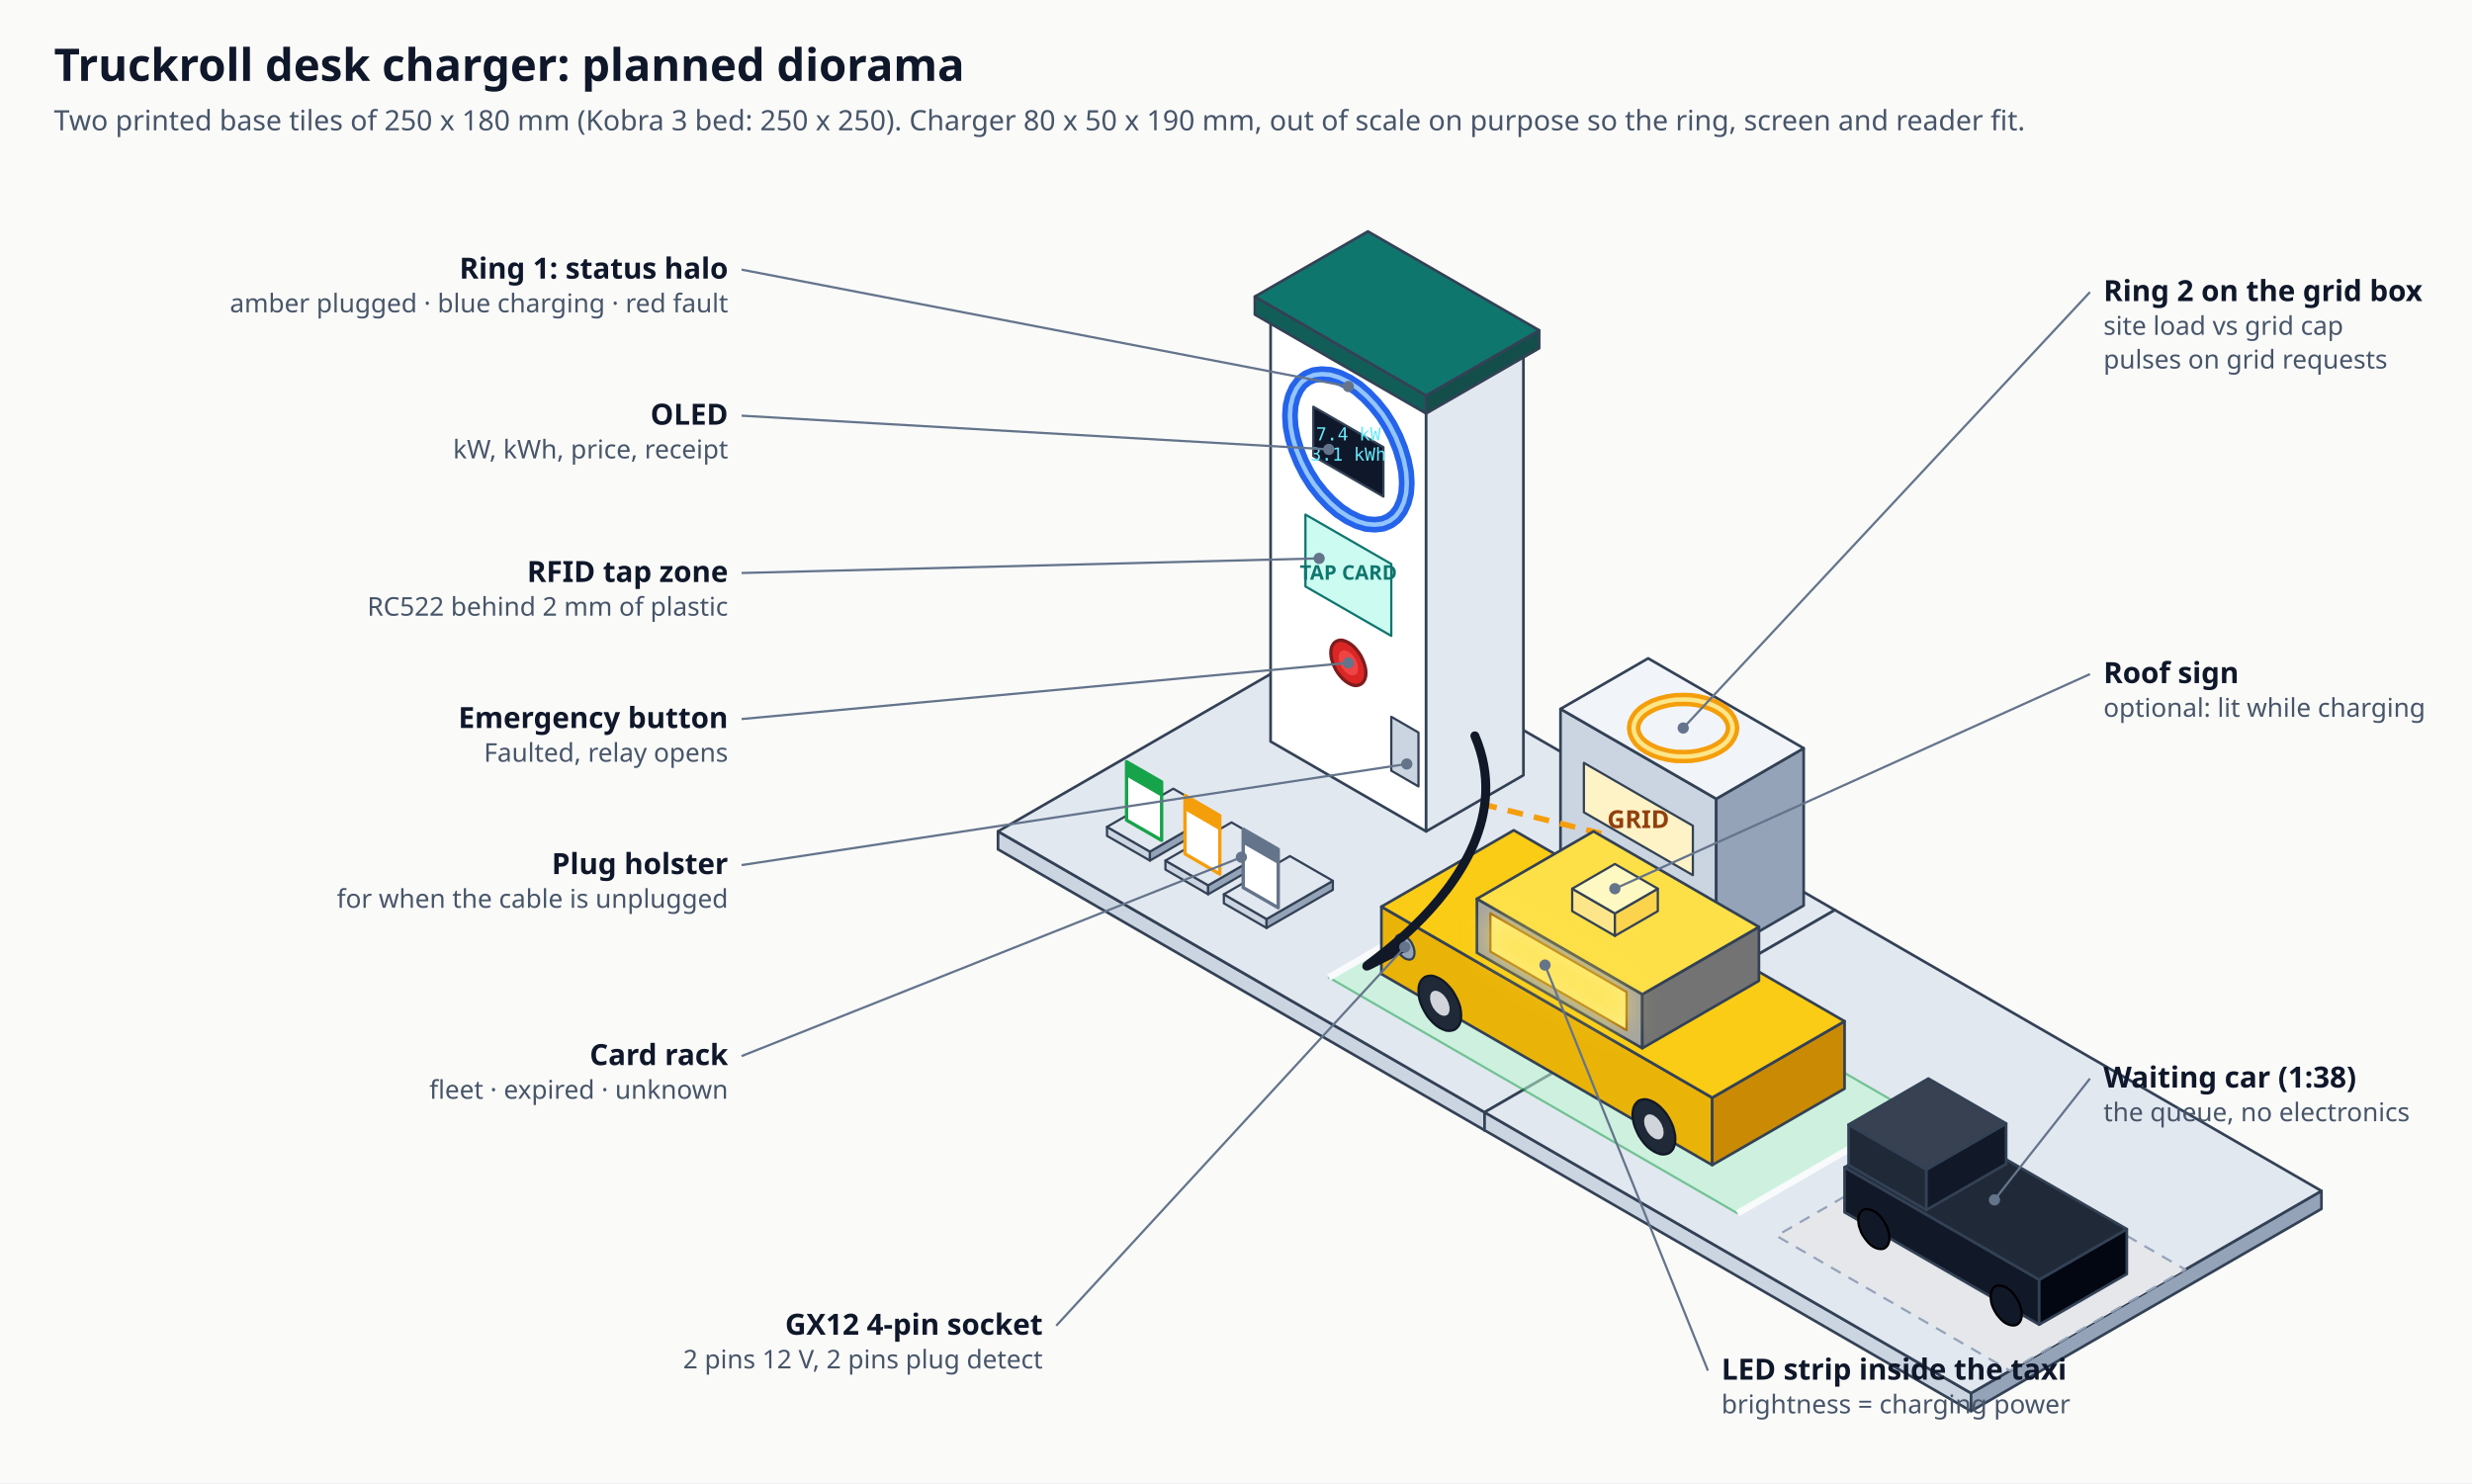
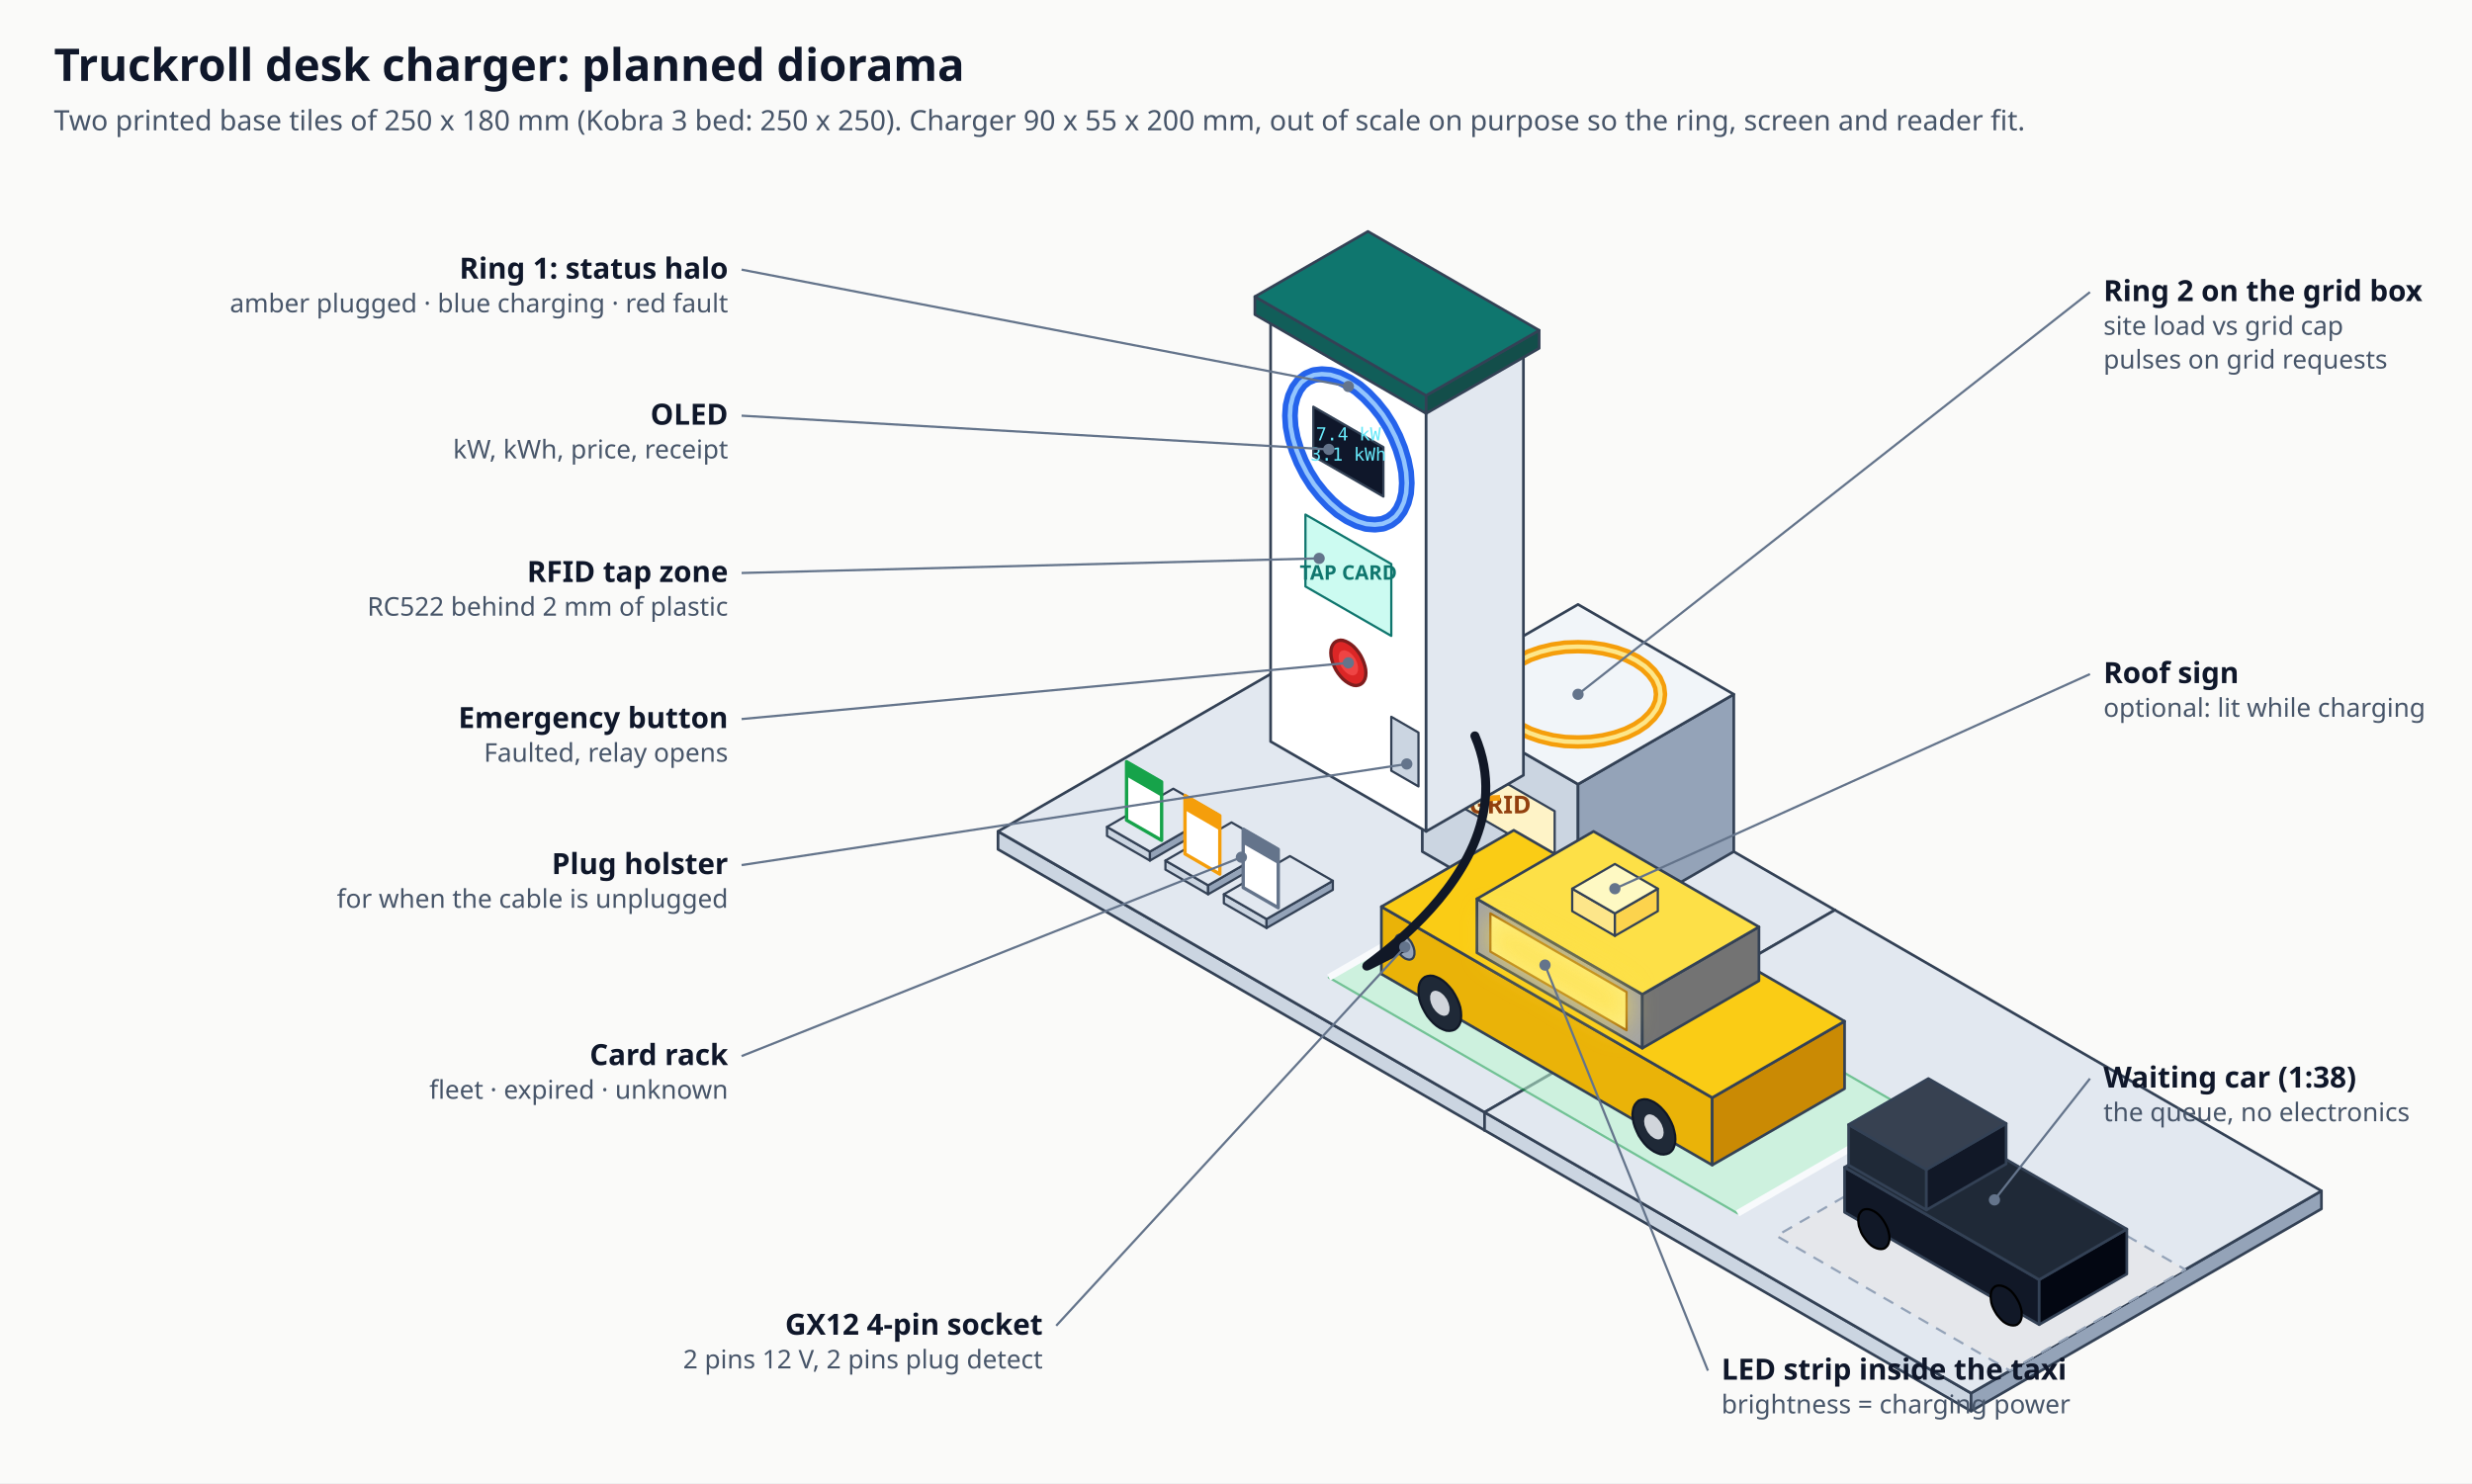
<svg xmlns="http://www.w3.org/2000/svg" viewBox="0 0 1100 660" font-family="ui-sans-serif,system-ui,sans-serif">
  <defs>
    <filter id="glow" x="-50%" y="-50%" width="200%" height="200%">
      <feGaussianBlur stdDeviation="6" />
    </filter>
  </defs>
  <rect width="1100" height="660" fill="#fafaf9" />
  <text x="24" y="36" font-size="20" font-weight="700" fill="#0f172a">Truckroll desk charger: planned diorama</text>
-   <text x="24" y="58" font-size="12.5" fill="#475569">Two printed base tiles of 250 x 180 mm (Kobra 3 bed: 250 x 250). Charger 80 x 50 x 190 mm, out of scale on purpose so the ring, screen and reader fit.</text>
+   <text x="24" y="58" font-size="12.5" fill="#475569">Two printed base tiles of 250 x 180 mm (Kobra 3 bed: 250 x 250). Charger 90 x 55 x 200 mm, out of scale on purpose so the ring, screen and reader fit.</text>
  <polygon points="444.1,378.0 660.6,503.0 660.6,495.0 444.1,370.0" fill="#cbd5e1" stroke="#334155" stroke-width="1.2" stroke-linejoin="round" />
  <polygon points="816.5,413.0 660.6,503.0 660.6,495.0 816.5,405.0" fill="#94a3b8" stroke="#334155" stroke-width="1.2" stroke-linejoin="round" />
  <polygon points="600.0,280.0 816.5,405.0 660.6,495.0 444.1,370.0" fill="#e2e8f0" stroke="#334155" stroke-width="1.2" stroke-linejoin="round" />
  <polygon points="660.6,503.0 877.1,628.0 877.1,620.0 660.6,495.0" fill="#cbd5e1" stroke="#334155" stroke-width="1.2" stroke-linejoin="round" />
  <polygon points="1033.0,538.0 877.1,628.0 877.1,620.0 1033.0,530.0" fill="#94a3b8" stroke="#334155" stroke-width="1.2" stroke-linejoin="round" />
  <polygon points="816.5,405.0 1033.0,530.0 877.1,620.0 660.6,495.0" fill="#e2e8f0" stroke="#334155" stroke-width="1.2" stroke-linejoin="round" />
  <polygon points="669.3,390.0 851.1,495.0 773.2,540.0 591.3,435.0" fill="#bbf7d0" stroke="#16a34a" stroke-width="1" stroke-linejoin="round" opacity="0.55" />
  <line x1="669.3" y1="390.0" x2="591.3" y2="435.0" stroke="#f8fafc" stroke-width="3" />
  <line x1="851.1" y1="495.0" x2="773.2" y2="540.0" stroke="#f8fafc" stroke-width="3" />
  <polygon points="716.9,452.5 742.9,467.5 719.5,469.0 736.8,479.0 683.1,468.0 709.1,467.0 691.8,457.0" fill="#16a34a" stroke="none" stroke-width="0" stroke-linejoin="round" opacity="0.7" />
  <polygon points="868.5,505.0 972.4,565.0 894.4,610.0 790.5,550.0" fill="#e5e7eb" stroke="#94a3b8" stroke-width="1" stroke-linejoin="round" stroke-dasharray="5 4" />
-   <polygon points="694.4,385.5 763.7,425.5 763.7,355.5 694.4,315.5" fill="#cbd5e1" stroke="#334155" stroke-width="1.2" stroke-linejoin="round" />
-   <polygon points="802.6,403.0 763.7,425.5 763.7,355.5 802.6,333.0" fill="#94a3b8" stroke="#334155" stroke-width="1.2" stroke-linejoin="round" />
-   <polygon points="733.4,293.0 802.6,333.0 763.7,355.5 694.4,315.5" fill="#f1f5f9" stroke="#334155" stroke-width="1.2" stroke-linejoin="round" />
-   <polygon points="764.5,333.0 761.9,334.3 759.0,335.3 755.8,336.1 752.4,336.6 749.0,336.7 745.5,336.6 742.1,336.1 738.9,335.3 736.0,334.3 733.4,333.0 731.1,331.5 729.3,329.8 728.0,327.9 727.2,326.0 726.9,324.0 727.2,322.0 728.0,320.1 729.3,318.2 731.1,316.5 733.4,315.0 736.0,313.7 738.9,312.7 742.1,311.9 745.5,311.4 749.0,311.3 752.4,311.4 755.8,311.9 759.0,312.7 761.9,313.7 764.5,315.0 766.8,316.5 768.6,318.2 769.9,320.1 770.7,322.0 771.0,324.0 770.7,326.0 769.9,327.9 768.6,329.8 766.8,331.5" fill="none" stroke="#f59e0b" stroke-width="6" stroke-linejoin="round" />
-   <polygon points="764.5,333.0 761.9,334.3 759.0,335.3 755.8,336.1 752.4,336.6 749.0,336.7 745.5,336.6 742.1,336.1 738.9,335.3 736.0,334.3 733.4,333.0 731.1,331.5 729.3,329.8 728.0,327.9 727.2,326.0 726.9,324.0 727.2,322.0 728.0,320.1 729.3,318.2 731.1,316.5 733.4,315.0 736.0,313.7 738.9,312.7 742.1,311.9 745.5,311.4 749.0,311.3 752.4,311.4 755.8,311.9 759.0,312.7 761.9,313.7 764.5,315.0 766.8,316.5 768.6,318.2 769.9,320.1 770.7,322.0 771.0,324.0 770.7,326.0 769.9,327.9 768.6,329.8 766.8,331.5" fill="none" stroke="#fde68a" stroke-width="2" stroke-linejoin="round" />
-   <polygon points="704.8,361.5 753.3,389.5 753.3,367.5 704.8,339.5" fill="#fef3c7" stroke="#334155" stroke-width="1" stroke-linejoin="round" />
-   <text x="729.0" y="368.5" font-size="11" text-anchor="middle" fill="#92400e" font-weight="700">GRID</text>
-   <path d="M712.6,371.0 L652.0,356.0" stroke="#f59e0b" stroke-width="2.5" stroke-dasharray="7 5" fill="none" />
+   <polygon points="632.9,379.0 702.2,419.0 702.2,349.0 632.9,309.0" fill="#cbd5e1" stroke="#334155" stroke-width="1.2" stroke-linejoin="round" />
+   <polygon points="771.5,379.0 702.2,419.0 702.2,349.0 771.5,309.0" fill="#94a3b8" stroke="#334155" stroke-width="1.2" stroke-linejoin="round" />
+   <polygon points="702.2,269.0 771.5,309.0 702.2,349.0 632.9,309.0" fill="#f1f5f9" stroke="#334155" stroke-width="1.2" stroke-linejoin="round" />
+   <polygon points="728.2,324.0 723.8,326.2 718.9,327.9 713.5,329.2 707.9,330.0 702.2,330.2 696.4,330.0 690.8,329.2 685.5,327.9 680.6,326.2 676.2,324.0 672.5,321.5 669.5,318.6 667.2,315.6 665.9,312.3 665.4,309.0 665.9,305.7 667.2,302.4 669.5,299.4 672.5,296.5 676.2,294.0 680.6,291.8 685.5,290.1 690.8,288.8 696.4,288.0 702.2,287.8 707.9,288.0 713.5,288.8 718.9,290.1 723.8,291.8 728.2,294.0 731.9,296.5 734.9,299.4 737.1,302.4 738.5,305.7 738.9,309.0 738.5,312.3 737.1,315.6 734.9,318.6 731.9,321.5" fill="none" stroke="#f59e0b" stroke-width="6" stroke-linejoin="round" />
+   <polygon points="728.2,324.0 723.8,326.2 718.9,327.9 713.5,329.2 707.9,330.0 702.2,330.2 696.4,330.0 690.8,329.2 685.5,327.9 680.6,326.2 676.2,324.0 672.5,321.5 669.5,318.6 667.2,315.6 665.9,312.3 665.4,309.0 665.9,305.7 667.2,302.4 669.5,299.4 672.5,296.5 676.2,294.0 680.6,291.8 685.5,290.1 690.8,288.8 696.4,288.0 702.2,287.8 707.9,288.0 713.5,288.8 718.9,290.1 723.8,291.8 728.2,294.0 731.9,296.5 734.9,299.4 737.1,302.4 738.5,305.7 738.9,309.0 738.5,312.3 737.1,315.6 734.9,318.6 731.9,321.5" fill="none" stroke="#fde68a" stroke-width="2" stroke-linejoin="round" />
+   <polygon points="643.3,355.0 691.8,383.0 691.8,361.0 643.3,333.0" fill="#fef3c7" stroke="#334155" stroke-width="1" stroke-linejoin="round" />
+   <text x="667.5" y="362.0" font-size="11" text-anchor="middle" fill="#92400e" font-weight="700">GRID</text>
+   <path d="M667.5,355.0 L652.0,356.0" stroke="#f59e0b" stroke-width="2.5" stroke-dasharray="7 5" fill="none" />
  <polygon points="565.4,330.0 634.6,370.0 634.6,180.0 565.4,140.0" fill="#ffffff" stroke="#334155" stroke-width="1.2" stroke-linejoin="round" />
  <polygon points="677.9,345.0 634.6,370.0 634.6,180.0 677.9,155.0" fill="#e2e8f0" stroke="#334155" stroke-width="1.2" stroke-linejoin="round" />
  <polygon points="608.7,115.0 677.9,155.0 634.6,180.0 565.4,140.0" fill="#f8fafc" stroke="#334155" stroke-width="1.2" stroke-linejoin="round" />
  <polygon points="558.4,140.0 634.6,184.0 634.6,176.0 558.4,132.0" fill="#115e59" stroke="#334155" stroke-width="1.2" stroke-linejoin="round" />
  <polygon points="684.9,155.0 634.6,184.0 634.6,176.0 684.9,147.0" fill="#134e4a" stroke="#334155" stroke-width="1.2" stroke-linejoin="round" />
  <polygon points="608.7,103.0 684.9,147.0 634.6,176.0 558.4,132.0" fill="#0f766e" stroke="#334155" stroke-width="1.2" stroke-linejoin="round" />
  <polygon points="626.0,215.0 625.7,210.1 624.7,205.0 623.1,199.7 621.0,194.5 618.4,189.4 615.3,184.5 611.8,180.1 608.0,176.1 604.1,172.7 600.0,170.0 595.9,168.0 592.0,166.8 588.2,166.5 584.7,166.9 581.6,168.2 579.0,170.2 576.9,173.0 575.3,176.5 574.3,180.5 574.0,185.0 574.3,189.9 575.3,195.0 576.9,200.3 579.0,205.5 581.6,210.6 584.7,215.5 588.2,219.9 592.0,223.9 595.9,227.3 600.0,230.0 604.1,232.0 608.0,233.2 611.8,233.5 615.3,233.1 618.4,231.8 621.0,229.8 623.1,227.0 624.7,223.5 625.7,219.5" fill="none" stroke="#2563eb" stroke-width="7" stroke-linejoin="round" />
  <polygon points="626.0,215.0 625.7,210.1 624.7,205.0 623.1,199.7 621.0,194.5 618.4,189.4 615.3,184.5 611.8,180.1 608.0,176.1 604.1,172.7 600.0,170.0 595.9,168.0 592.0,166.8 588.2,166.5 584.7,166.9 581.6,168.2 579.0,170.2 576.9,173.0 575.3,176.5 574.3,180.5 574.0,185.0 574.3,189.9 575.3,195.0 576.9,200.3 579.0,205.5 581.6,210.6 584.7,215.5 588.2,219.9 592.0,223.9 595.9,227.3 600.0,230.0 604.1,232.0 608.0,233.2 611.8,233.5 615.3,233.1 618.4,231.8 621.0,229.8 623.1,227.0 624.7,223.5 625.7,219.5" fill="none" stroke="#93c5fd" stroke-width="2" stroke-linejoin="round" />
  <polygon points="584.4,203.0 615.6,221.0 615.6,199.0 584.4,181.0" fill="#0f172a" stroke="#334155" stroke-width="1" stroke-linejoin="round" />
  <text x="600.0" y="196.0" font-size="8" text-anchor="middle" fill="#67e8f9" font-family="ui-monospace,monospace">7.4 kW</text>
  <text x="600.0" y="205.0" font-size="8" text-anchor="middle" fill="#67e8f9" font-family="ui-monospace,monospace">3.1 kWh</text>
  <polygon points="580.9,261.0 619.1,283.0 619.1,251.0 580.9,229.0" fill="#ccfbf1" stroke="#0f766e" stroke-width="1" stroke-linejoin="round" />
  <text x="600.0" y="258.0" font-size="9" text-anchor="middle" fill="#0f766e" font-weight="700">TAP CARD</text>
  <polygon points="607.8,299.5 607.7,298.0 607.4,296.5 606.9,294.9 606.3,293.4 605.5,291.8 604.6,290.4 603.5,289.0 602.4,287.8 601.2,286.8 600.0,286.0 598.8,285.4 597.6,285.0 596.5,284.9 595.4,285.1 594.5,285.5 593.7,286.1 593.1,286.9 592.6,287.9 592.3,289.1 592.2,290.5 592.3,292.0 592.6,293.5 593.1,295.1 593.7,296.6 594.5,298.2 595.4,299.6 596.5,301.0 597.6,302.2 598.8,303.2 600.0,304.0 601.2,304.6 602.4,305.0 603.5,305.1 604.6,304.9 605.5,304.5 606.3,303.9 606.9,303.1 607.4,302.1 607.7,300.9" fill="#dc2626" stroke="#7f1d1d" stroke-width="1.5" stroke-linejoin="round" />
  <polygon points="604.3,297.5 604.3,296.7 604.1,295.8 603.9,295.0 603.5,294.1 603.1,293.2 602.5,292.4 602.0,291.7 601.3,291.0 600.7,290.5 600.0,290.0 599.3,289.7 598.7,289.5 598.0,289.4 597.5,289.5 596.9,289.7 596.5,290.0 596.1,290.5 595.9,291.1 595.7,291.7 595.7,292.5 595.7,293.3 595.9,294.2 596.1,295.0 596.5,295.9 596.9,296.8 597.5,297.6 598.0,298.3 598.7,299.0 599.3,299.5 600.0,300.0 600.7,300.3 601.3,300.5 602.0,300.6 602.5,300.5 603.1,300.3 603.5,300.0 603.9,299.5 604.1,298.9 604.3,298.3" fill="#ef4444" stroke="none" stroke-width="0" stroke-linejoin="round" />
  <polygon points="619.1,343.0 631.2,350.0 631.2,326.0 619.1,319.0" fill="#cbd5e1" stroke="#334155" stroke-width="1" stroke-linejoin="round" />
  <polygon points="614.7,433.5 761.9,518.5 761.9,488.5 614.7,403.5" fill="#eab308" stroke="#334155" stroke-width="1.2" stroke-linejoin="round" />
  <polygon points="820.8,484.5 761.9,518.5 761.9,488.5 820.8,454.5" fill="#ca8a04" stroke="#334155" stroke-width="1.2" stroke-linejoin="round" />
  <polygon points="673.6,369.5 820.8,454.5 761.9,488.5 614.7,403.5" fill="#facc15" stroke="#334155" stroke-width="1.2" stroke-linejoin="round" />
  <polygon points="657.2,424.0 730.8,466.5 730.8,442.5 657.2,400.0" fill="#a3a3a3" stroke="#334155" stroke-width="1.2" stroke-linejoin="round" />
  <polygon points="782.7,436.5 730.8,466.5 730.8,442.5 782.7,412.5" fill="#737373" stroke="#334155" stroke-width="1.2" stroke-linejoin="round" />
  <polygon points="709.1,370.0 782.7,412.5 730.8,442.5 657.2,400.0" fill="#fde047" stroke="#334155" stroke-width="1.2" stroke-linejoin="round" />
  <polygon points="699.6,405.5 718.6,416.5 718.6,406.5 699.6,395.5" fill="#fde68a" stroke="#334155" stroke-width="1" stroke-linejoin="round" />
  <polygon points="737.7,405.5 718.6,416.5 718.6,406.5 737.7,395.5" fill="#fcd34d" stroke="#334155" stroke-width="1" stroke-linejoin="round" />
  <polygon points="718.6,384.5 737.7,395.5 718.6,406.5 699.6,395.5" fill="#fef9c3" stroke="#334155" stroke-width="1" stroke-linejoin="round" />
  <polygon points="663.2,423.5 723.8,458.5 723.8,441.5 663.2,406.5" fill="#fef08a" stroke="#a16207" stroke-width="1" stroke-linejoin="round" />
  <polygon points="663.2,423.5 723.8,458.5 723.8,441.5 663.2,406.5" fill="#fde047" opacity="0.8" filter="url(#glow)" />
  <polygon points="650.2,452.0 650.1,450.2 649.8,448.3 649.2,446.4 648.4,444.5 647.4,442.6 646.3,440.8 645.0,439.2 643.6,437.7 642.2,436.5 640.7,435.5 639.2,434.8 637.8,434.3 636.4,434.2 635.1,434.4 634.0,434.8 633.0,435.6 632.2,436.6 631.6,437.9 631.3,439.3 631.2,441.0 631.3,442.8 631.6,444.7 632.2,446.6 633.0,448.5 634.0,450.4 635.1,452.2 636.4,453.8 637.8,455.3 639.2,456.5 640.7,457.5 642.2,458.2 643.6,458.7 645.0,458.8 646.3,458.6 647.4,458.2 648.4,457.4 649.2,456.4 649.8,455.1 650.1,453.7" fill="#1f2937" stroke="#111827" stroke-width="1" stroke-linejoin="round" />
  <polygon points="645.0,449.0 645.0,448.2 644.8,447.3 644.6,446.5 644.2,445.6 643.8,444.7 643.2,443.9 642.7,443.2 642.0,442.5 641.4,442.0 640.7,441.5 640.0,441.2 639.4,441.0 638.7,440.9 638.2,441.0 637.6,441.2 637.2,441.5 636.8,442.0 636.6,442.6 636.4,443.2 636.4,444.0 636.4,444.8 636.6,445.7 636.8,446.5 637.2,447.4 637.6,448.3 638.2,449.1 638.7,449.8 639.4,450.5 640.0,451.0 640.7,451.5 641.4,451.8 642.0,452.0 642.7,452.1 643.2,452.0 643.8,451.8 644.2,451.5 644.6,451.0 644.8,450.4 645.0,449.8" fill="#d1d5db" stroke="none" stroke-width="0" stroke-linejoin="round" />
  <polygon points="745.5,507.0 745.4,505.2 745.0,503.3 744.5,501.4 743.7,499.5 742.7,497.6 741.6,495.8 740.3,494.2 738.9,492.7 737.5,491.5 736.0,490.5 734.5,489.8 733.0,489.3 731.6,489.2 730.4,489.4 729.2,489.8 728.3,490.6 727.5,491.6 726.9,492.9 726.6,494.3 726.4,496.0 726.6,497.8 726.9,499.7 727.5,501.6 728.3,503.5 729.2,505.4 730.4,507.2 731.6,508.8 733.0,510.3 734.5,511.5 736.0,512.5 737.5,513.2 738.9,513.7 740.3,513.8 741.6,513.6 742.7,513.2 743.7,512.4 744.5,511.4 745.0,510.1 745.4,508.7" fill="#1f2937" stroke="#111827" stroke-width="1" stroke-linejoin="round" />
  <polygon points="740.3,504.0 740.2,503.2 740.1,502.3 739.8,501.5 739.5,500.6 739.0,499.7 738.5,498.9 737.9,498.2 737.3,497.5 736.6,497.0 736.0,496.5 735.3,496.2 734.6,496.0 734.0,495.9 733.4,496.0 732.9,496.2 732.5,496.5 732.1,497.0 731.8,497.6 731.7,498.2 731.6,499.0 731.7,499.8 731.8,500.7 732.1,501.5 732.5,502.4 732.9,503.3 733.4,504.1 734.0,504.8 734.6,505.5 735.3,506.0 736.0,506.5 736.6,506.8 737.3,507.0 737.9,507.1 738.5,507.0 739.0,506.8 739.5,506.5 739.8,506.0 740.1,505.4 740.2,504.8" fill="#d1d5db" stroke="none" stroke-width="0" stroke-linejoin="round" />
  <polygon points="629.4,424.0 629.4,423.2 629.2,422.3 629.0,421.5 628.6,420.6 628.2,419.7 627.7,418.9 627.1,418.2 626.5,417.5 625.8,417.0 625.1,416.5 624.4,416.2 623.8,416.0 623.1,415.9 622.6,416.0 622.1,416.2 621.6,416.5 621.3,417.0 621.0,417.6 620.8,418.2 620.8,419.0 620.8,419.8 621.0,420.7 621.3,421.5 621.6,422.4 622.1,423.3 622.6,424.1 623.1,424.8 623.8,425.5 624.4,426.0 625.1,426.5 625.8,426.8 626.5,427.0 627.1,427.1 627.7,427.0 628.2,426.8 628.6,426.5 629.0,426.0 629.2,425.4 629.4,424.8" fill="#94a3b8" stroke="#334155" stroke-width="1" stroke-linejoin="round" />
  <path d="M656.3,327.5 C686.3,397.5 565.1,451.5 625.1,421.5" stroke="#111827" stroke-width="4" fill="none" stroke-linecap="round" />
  <polygon points="820.8,539.5 907.4,589.5 907.4,569.5 820.8,519.5" fill="#111827" stroke="#334155" stroke-width="1.2" stroke-linejoin="round" />
  <polygon points="946.4,567.0 907.4,589.5 907.4,569.5 946.4,547.0" fill="#030712" stroke="#334155" stroke-width="1.2" stroke-linejoin="round" />
  <polygon points="859.8,497.0 946.4,547.0 907.4,569.5 820.8,519.5" fill="#1f2937" stroke="#334155" stroke-width="1.2" stroke-linejoin="round" />
  <polygon points="822.6,518.5 857.2,538.5 857.2,520.5 822.6,500.5" fill="#1f2937" stroke="#334155" stroke-width="1.2" stroke-linejoin="round" />
  <polygon points="892.7,518.0 857.2,538.5 857.2,520.5 892.7,500.0" fill="#111827" stroke="#334155" stroke-width="1.2" stroke-linejoin="round" />
  <polygon points="858.1,480.0 892.7,500.0 857.2,520.5 822.6,500.5" fill="#374151" stroke="#334155" stroke-width="1.2" stroke-linejoin="round" />
  <polygon points="840.8,551.0 840.7,549.7 840.4,548.3 840.0,546.9 839.4,545.5 838.7,544.2 837.9,542.9 837.0,541.7 836.0,540.6 834.9,539.7 833.8,539.0 832.7,538.5 831.7,538.2 830.7,538.1 829.8,538.2 828.9,538.5 828.2,539.1 827.7,539.8 827.2,540.7 827.0,541.8 826.9,543.0 827.0,544.3 827.2,545.7 827.7,547.1 828.2,548.5 828.9,549.8 829.8,551.1 830.7,552.3 831.7,553.4 832.7,554.3 833.8,555.0 834.9,555.5 836.0,555.8 837.0,555.9 837.9,555.8 838.7,555.5 839.4,554.9 840.0,554.2 840.4,553.3 840.7,552.2" fill="#111827" stroke="#000" stroke-width="1" stroke-linejoin="round" />
  <polygon points="899.6,585.0 899.6,583.7 899.3,582.3 898.9,580.9 898.3,579.5 897.6,578.2 896.8,576.9 895.9,575.7 894.9,574.6 893.8,573.7 892.7,573.0 891.6,572.5 890.6,572.2 889.6,572.1 888.6,572.2 887.8,572.5 887.1,573.1 886.5,573.8 886.1,574.7 885.9,575.8 885.8,577.0 885.9,578.3 886.1,579.7 886.5,581.1 887.1,582.5 887.8,583.8 888.6,585.1 889.6,586.3 890.6,587.4 891.6,588.3 892.7,589.0 893.8,589.5 894.9,589.8 895.9,589.9 896.8,589.8 897.6,589.5 898.3,588.9 898.9,588.2 899.3,587.3 899.6,586.2" fill="#111827" stroke="#000" stroke-width="1" stroke-linejoin="round" />
  <polygon points="492.6,372.0 511.7,383.0 511.7,379.0 492.6,368.0" fill="#cbd5e1" stroke="#334155" stroke-width="1" stroke-linejoin="round" />
  <polygon points="541.1,366.0 511.7,383.0 511.7,379.0 541.1,362.0" fill="#94a3b8" stroke="#334155" stroke-width="1" stroke-linejoin="round" />
  <polygon points="522.1,351.0 541.1,362.0 511.7,379.0 492.6,368.0" fill="#e2e8f0" stroke="#334155" stroke-width="1" stroke-linejoin="round" />
  <polygon points="501.3,365.0 516.9,374.0 516.9,348.0 501.3,339.0" fill="#ffffff" stroke="#16a34a" stroke-width="1.5" stroke-linejoin="round" />
  <polygon points="501.3,345.0 516.9,354.0 516.9,348.0 501.3,339.0" fill="#16a34a" stroke="#16a34a" stroke-width="1" stroke-linejoin="round" />
  <polygon points="518.6,387.0 537.6,398.0 537.6,394.0 518.6,383.0" fill="#cbd5e1" stroke="#334155" stroke-width="1" stroke-linejoin="round" />
  <polygon points="567.1,381.0 537.6,398.0 537.6,394.0 567.1,377.0" fill="#94a3b8" stroke="#334155" stroke-width="1" stroke-linejoin="round" />
  <polygon points="548.0,366.0 567.1,377.0 537.6,394.0 518.6,383.0" fill="#e2e8f0" stroke="#334155" stroke-width="1" stroke-linejoin="round" />
  <polygon points="527.3,380.0 542.8,389.0 542.8,363.0 527.3,354.0" fill="#ffffff" stroke="#f59e0b" stroke-width="1.5" stroke-linejoin="round" />
  <polygon points="527.3,360.0 542.8,369.0 542.8,363.0 527.3,354.0" fill="#f59e0b" stroke="#f59e0b" stroke-width="1" stroke-linejoin="round" />
  <polygon points="544.6,402.0 563.6,413.0 563.6,409.0 544.6,398.0" fill="#cbd5e1" stroke="#334155" stroke-width="1" stroke-linejoin="round" />
  <polygon points="593.1,396.0 563.6,413.0 563.6,409.0 593.1,392.0" fill="#94a3b8" stroke="#334155" stroke-width="1" stroke-linejoin="round" />
  <polygon points="574.0,381.0 593.1,392.0 563.6,409.0 544.6,398.0" fill="#e2e8f0" stroke="#334155" stroke-width="1" stroke-linejoin="round" />
  <polygon points="553.2,395.0 568.8,404.0 568.8,378.0 553.2,369.0" fill="#ffffff" stroke="#64748b" stroke-width="1.5" stroke-linejoin="round" />
  <polygon points="553.2,375.0 568.8,384.0 568.8,378.0 553.2,369.0" fill="#64748b" stroke="#64748b" stroke-width="1" stroke-linejoin="round" />
  <line x1="600.0" y1="172.0" x2="330.0" y2="120.0" stroke="#64748b" stroke-width="1" />
  <circle cx="600.0" cy="172.0" r="2.5" fill="#64748b" />
  <text x="324.0" y="124.0" text-anchor="end" font-size="13" font-weight="700" fill="#0f172a">Ring 1: status halo</text>
  <text x="324.0" y="139.0" text-anchor="end" font-size="11.5" font-weight="400" fill="#475569">amber plugged · blue charging · red fault</text>
  <line x1="591.3" y1="200.0" x2="330.0" y2="185.0" stroke="#64748b" stroke-width="1" />
  <circle cx="591.3" cy="200.0" r="2.5" fill="#64748b" />
  <text x="324.0" y="189.0" text-anchor="end" font-size="13" font-weight="700" fill="#0f172a">OLED</text>
  <text x="324.0" y="204.0" text-anchor="end" font-size="11.5" font-weight="400" fill="#475569">kW, kWh, price, receipt</text>
  <line x1="587.0" y1="248.5" x2="330.0" y2="255.0" stroke="#64748b" stroke-width="1" />
  <circle cx="587.0" cy="248.5" r="2.5" fill="#64748b" />
  <text x="324.0" y="259.0" text-anchor="end" font-size="13" font-weight="700" fill="#0f172a">RFID tap zone</text>
  <text x="324.0" y="274.0" text-anchor="end" font-size="11.5" font-weight="400" fill="#475569">RC522 behind 2 mm of plastic</text>
  <line x1="600.0" y1="295.0" x2="330.0" y2="320.0" stroke="#64748b" stroke-width="1" />
  <circle cx="600.0" cy="295.0" r="2.5" fill="#64748b" />
  <text x="324.0" y="324.0" text-anchor="end" font-size="13" font-weight="700" fill="#0f172a">Emergency button</text>
  <text x="324.0" y="339.0" text-anchor="end" font-size="11.5" font-weight="400" fill="#475569">Faulted, relay opens</text>
  <line x1="626.0" y1="340.0" x2="330.0" y2="385.0" stroke="#64748b" stroke-width="1" />
  <circle cx="626.0" cy="340.0" r="2.5" fill="#64748b" />
  <text x="324.0" y="389.0" text-anchor="end" font-size="13" font-weight="700" fill="#0f172a">Plug holster</text>
  <text x="324.0" y="404.0" text-anchor="end" font-size="11.5" font-weight="400" fill="#475569">for when the cable is unplugged</text>
  <line x1="552.4" y1="381.5" x2="330.0" y2="470.0" stroke="#64748b" stroke-width="1" />
  <circle cx="552.4" cy="381.5" r="2.5" fill="#64748b" />
  <text x="324.0" y="474.0" text-anchor="end" font-size="13" font-weight="700" fill="#0f172a">Card rack</text>
  <text x="324.0" y="489.0" text-anchor="end" font-size="11.5" font-weight="400" fill="#475569">fleet · expired · unknown</text>
-   <line x1="749.0" y1="324.0" x2="930.0" y2="130.0" stroke="#64748b" stroke-width="1" />
-   <circle cx="749.0" cy="324.0" r="2.5" fill="#64748b" />
+   <line x1="702.2" y1="309.0" x2="930.0" y2="130.0" stroke="#64748b" stroke-width="1" />
+   <circle cx="702.2" cy="309.0" r="2.5" fill="#64748b" />
  <text x="936.0" y="134.0" text-anchor="start" font-size="13" font-weight="700" fill="#0f172a">Ring 2 on the grid box</text>
  <text x="936.0" y="149.0" text-anchor="start" font-size="11.5" font-weight="400" fill="#475569">site load vs grid cap</text>
  <text x="936.0" y="164.0" text-anchor="start" font-size="11.5" font-weight="400" fill="#475569">pulses on grid requests</text>
  <line x1="718.6" y1="395.5" x2="930.0" y2="300.0" stroke="#64748b" stroke-width="1" />
  <circle cx="718.6" cy="395.5" r="2.5" fill="#64748b" />
  <text x="936.0" y="304.0" text-anchor="start" font-size="13" font-weight="700" fill="#0f172a">Roof sign</text>
  <text x="936.0" y="319.0" text-anchor="start" font-size="11.5" font-weight="400" fill="#475569">optional: lit while charging</text>
  <line x1="887.5" y1="534.0" x2="930.0" y2="480.0" stroke="#64748b" stroke-width="1" />
  <circle cx="887.5" cy="534.0" r="2.5" fill="#64748b" />
  <text x="936.0" y="484.0" text-anchor="start" font-size="13" font-weight="700" fill="#0f172a">Waiting car (1:38)</text>
  <text x="936.0" y="499.0" text-anchor="start" font-size="11.5" font-weight="400" fill="#475569">the queue, no electronics</text>
  <line x1="625.1" y1="421.5" x2="470.0" y2="590.0" stroke="#64748b" stroke-width="1" />
  <circle cx="625.1" cy="421.5" r="2.5" fill="#64748b" />
  <text x="464.0" y="594.0" text-anchor="end" font-size="13" font-weight="700" fill="#0f172a">GX12 4-pin socket</text>
  <text x="464.0" y="609.0" text-anchor="end" font-size="11.5" font-weight="400" fill="#475569">2 pins 12 V, 2 pins plug detect</text>
  <line x1="687.5" y1="429.5" x2="760.0" y2="610.0" stroke="#64748b" stroke-width="1" />
  <circle cx="687.5" cy="429.5" r="2.5" fill="#64748b" />
  <text x="766.0" y="614.0" text-anchor="start" font-size="13" font-weight="700" fill="#0f172a">LED strip inside the taxi</text>
  <text x="766.0" y="629.0" text-anchor="start" font-size="11.5" font-weight="400" fill="#475569">brightness = charging power</text>
</svg>
